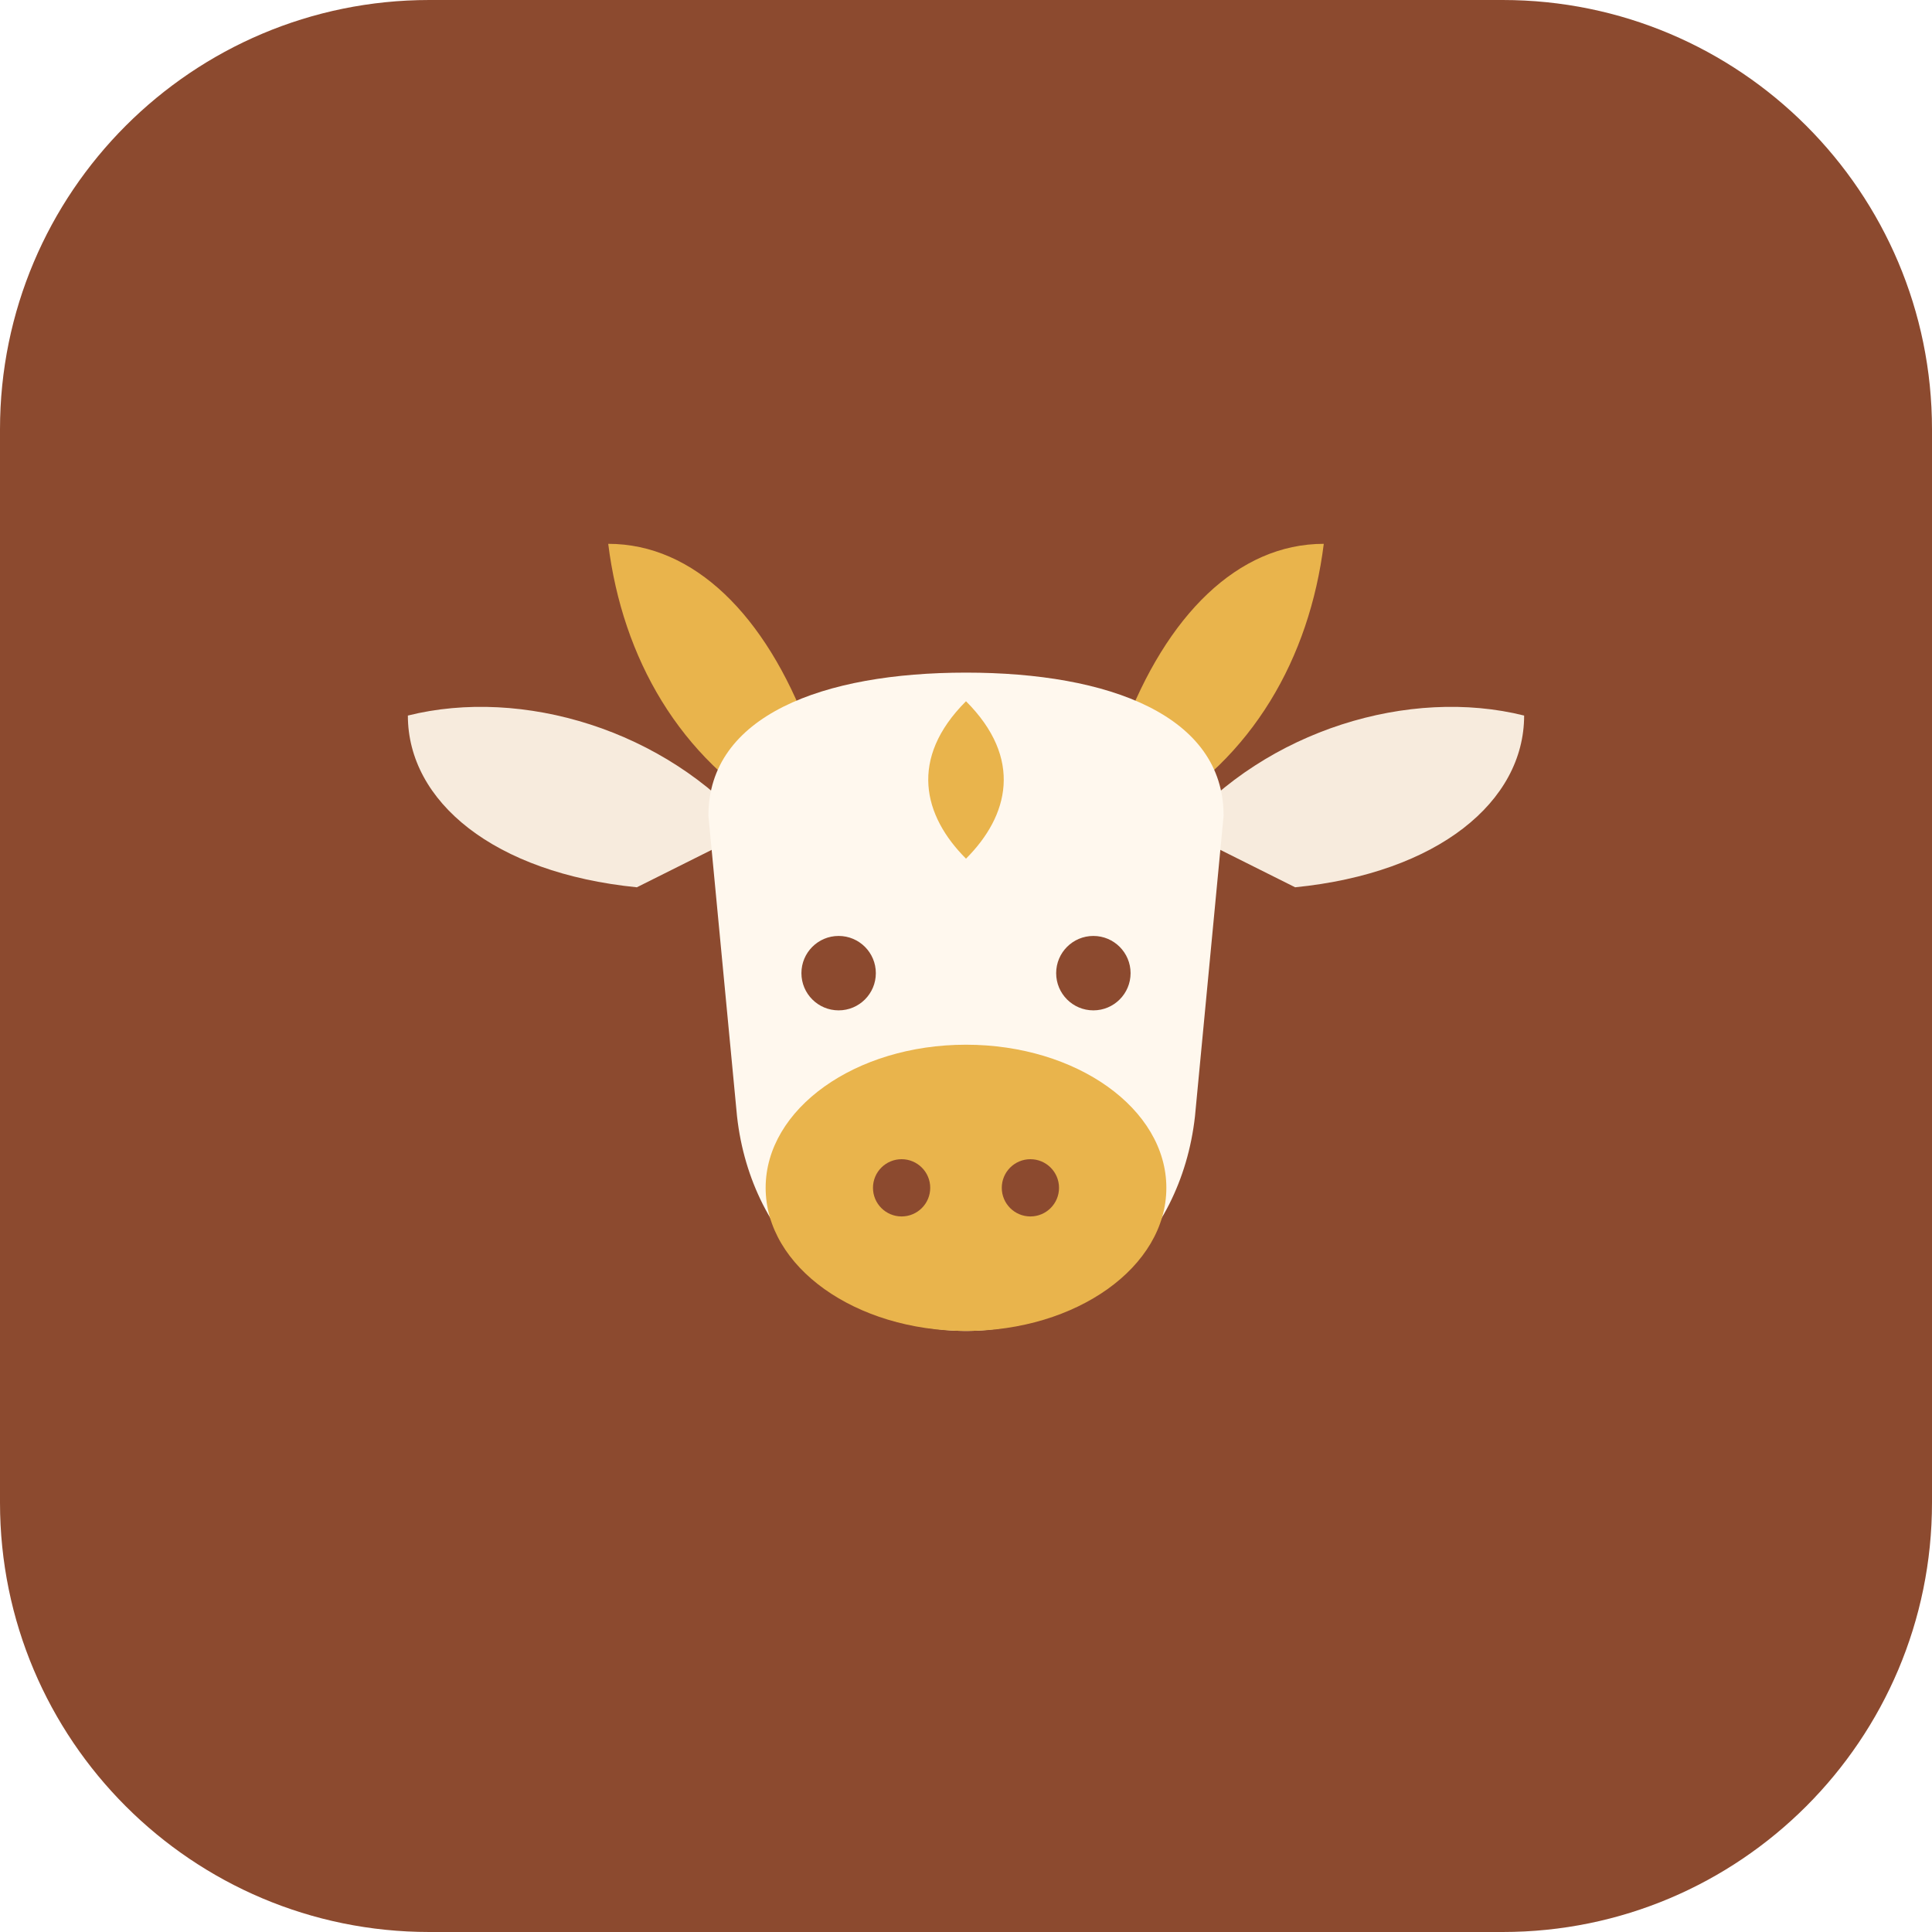
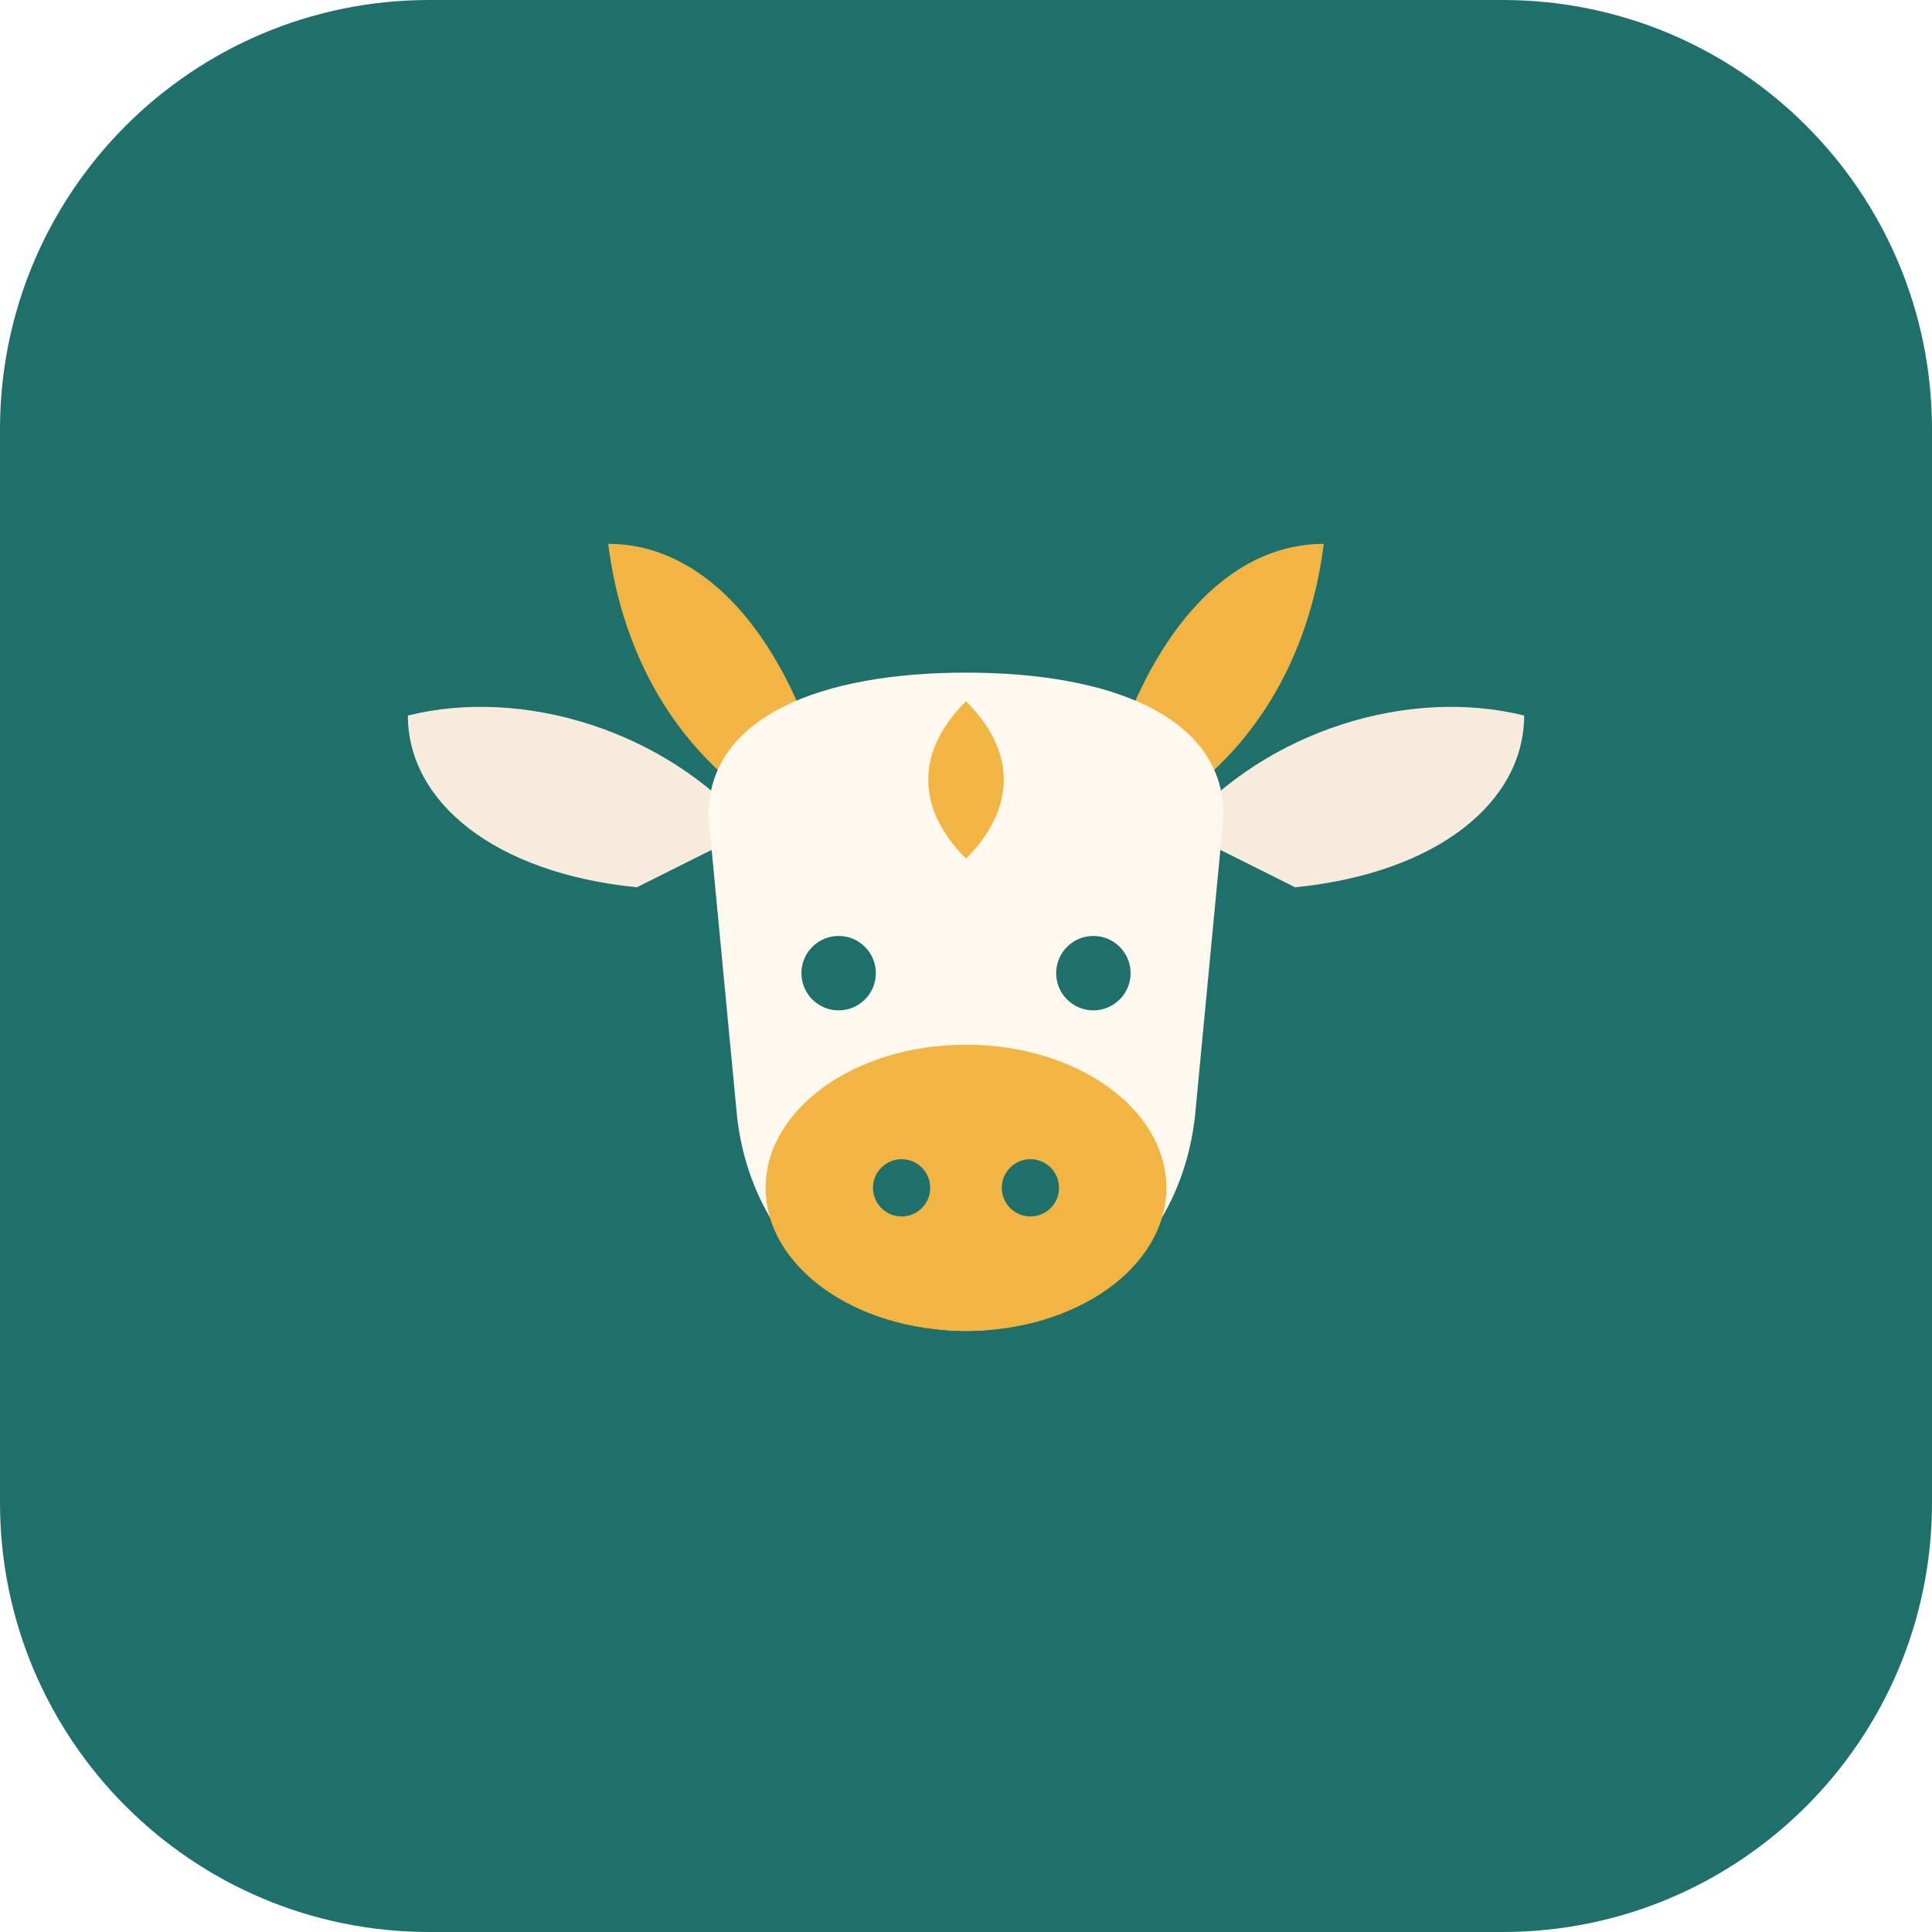
<svg xmlns="http://www.w3.org/2000/svg" viewBox="0 0 108 108" width="512" height="512" role="img" aria-label="Farmivo logo: cattle head">
-   <rect width="108" height="108" rx="24" fill="#8C4A2F" />
+   <rect width="108" height="108" rx="24" fill="#1F6F6B" />
  <g transform="translate(54 56) scale(0.8) translate(-54 -54)">
-     <path fill="#E9B44C" d="M43 35C40 27 35 22 29 22C30 30 34 37 41 41Z" />
-     <path fill="#E9B44C" d="M65 35C68 27 73 22 79 22C78 30 74 37 67 41Z" />
+     <path fill="#F2B544" d="M43 35C40 27 35 22 29 22C30 30 34 37 41 41Z" />
+     <path fill="#F2B544" d="M65 35C68 27 73 22 79 22C78 30 74 37 67 41Z" />
    <path fill="#F7EBDD" d="M31 46C21 45 15 40 15 34C23 32 33 35 39 42Z" />
    <path fill="#F7EBDD" d="M77 46C87 45 93 40 93 34C85 32 75 35 69 42Z" />
    <path fill="#FFF8EE" d="M36 41C36 34 44 31 54 31C64 31 72 34 72 41L70 62C69 71 62 77 54 77C46 77 39 71 38 62Z" />
-     <path fill="#E9B44C" d="M54 33C50 37 51 41 54 44C57 41 58 37 54 33Z" />
-     <ellipse cx="54" cy="67" rx="14" ry="10" fill="#E9B44C" />
-     <circle cx="49.5" cy="67" r="2" fill="#8C4A2F" />
-     <circle cx="58.5" cy="67" r="2" fill="#8C4A2F" />
-     <circle cx="45.1" cy="52" r="2.6" fill="#8C4A2F" />
-     <circle cx="62.9" cy="52" r="2.6" fill="#8C4A2F" />
+     <path fill="#F2B544" d="M54 33C50 37 51 41 54 44C57 41 58 37 54 33Z" />
+     <ellipse cx="54" cy="67" rx="14" ry="10" fill="#F2B544" />
+     <circle cx="49.5" cy="67" r="2" fill="#1F6F6B" />
+     <circle cx="58.5" cy="67" r="2" fill="#1F6F6B" />
+     <circle cx="45.1" cy="52" r="2.6" fill="#1F6F6B" />
+     <circle cx="62.9" cy="52" r="2.6" fill="#1F6F6B" />
  </g>
</svg>
